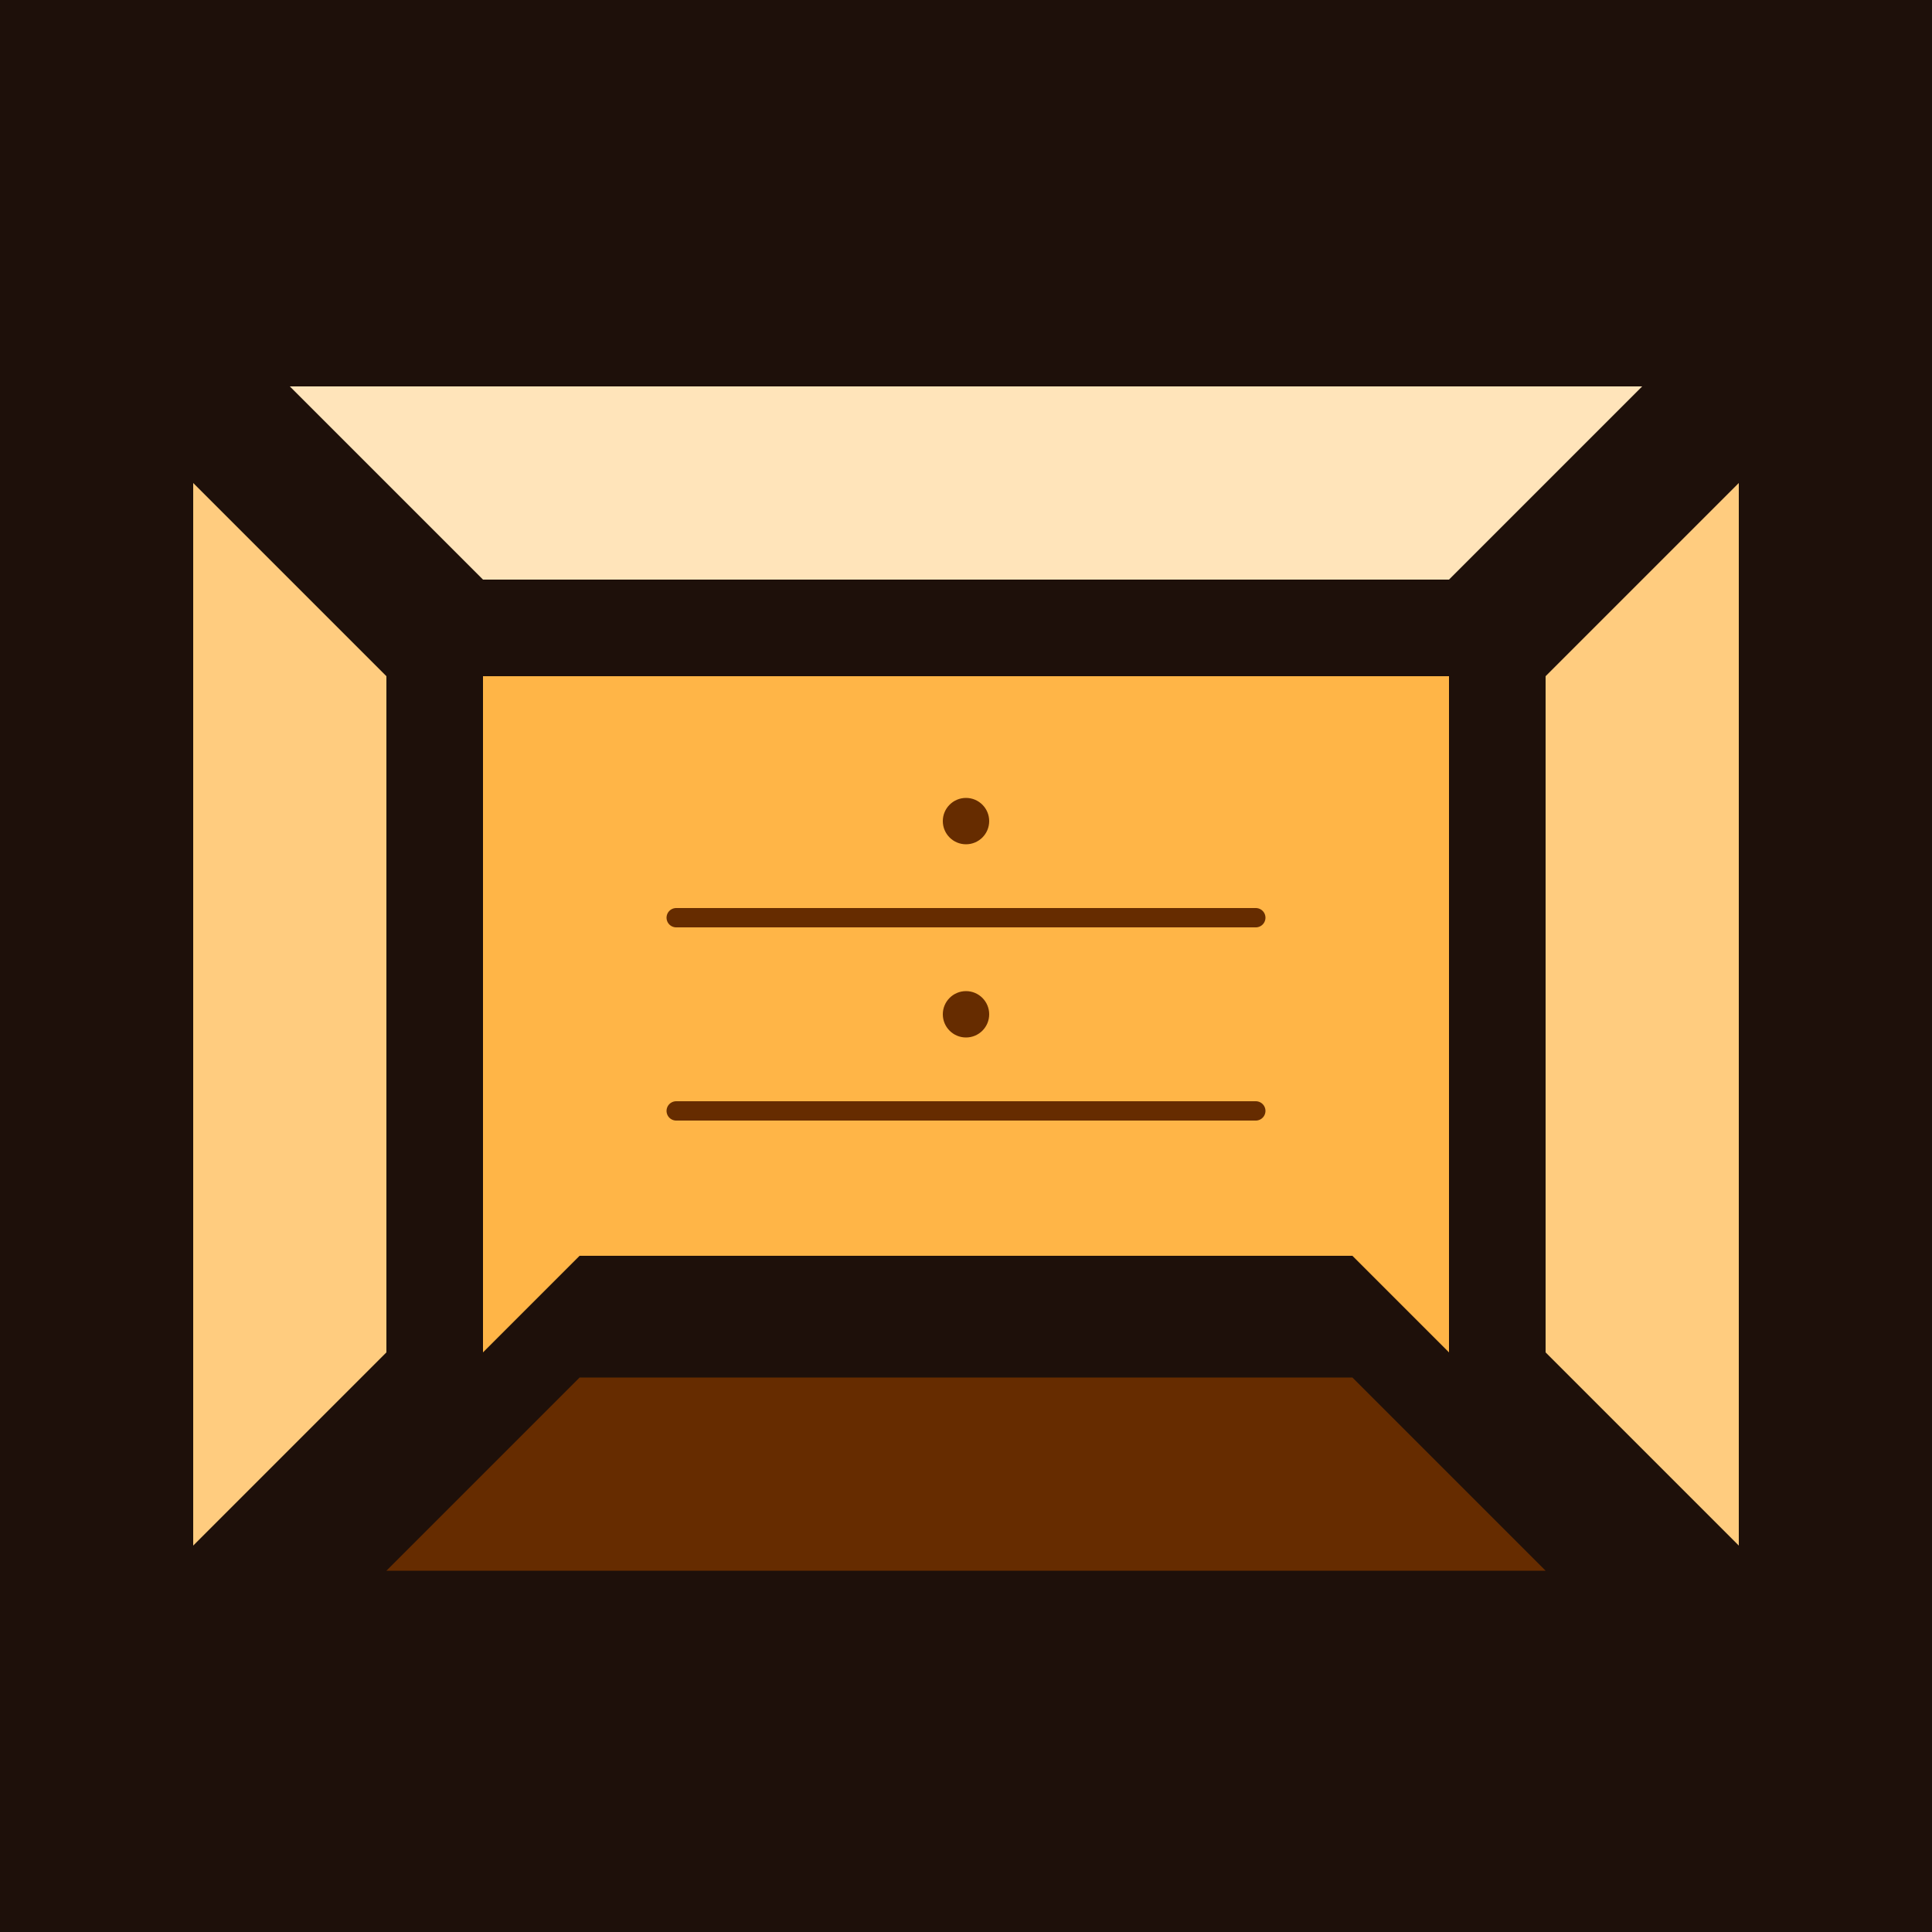
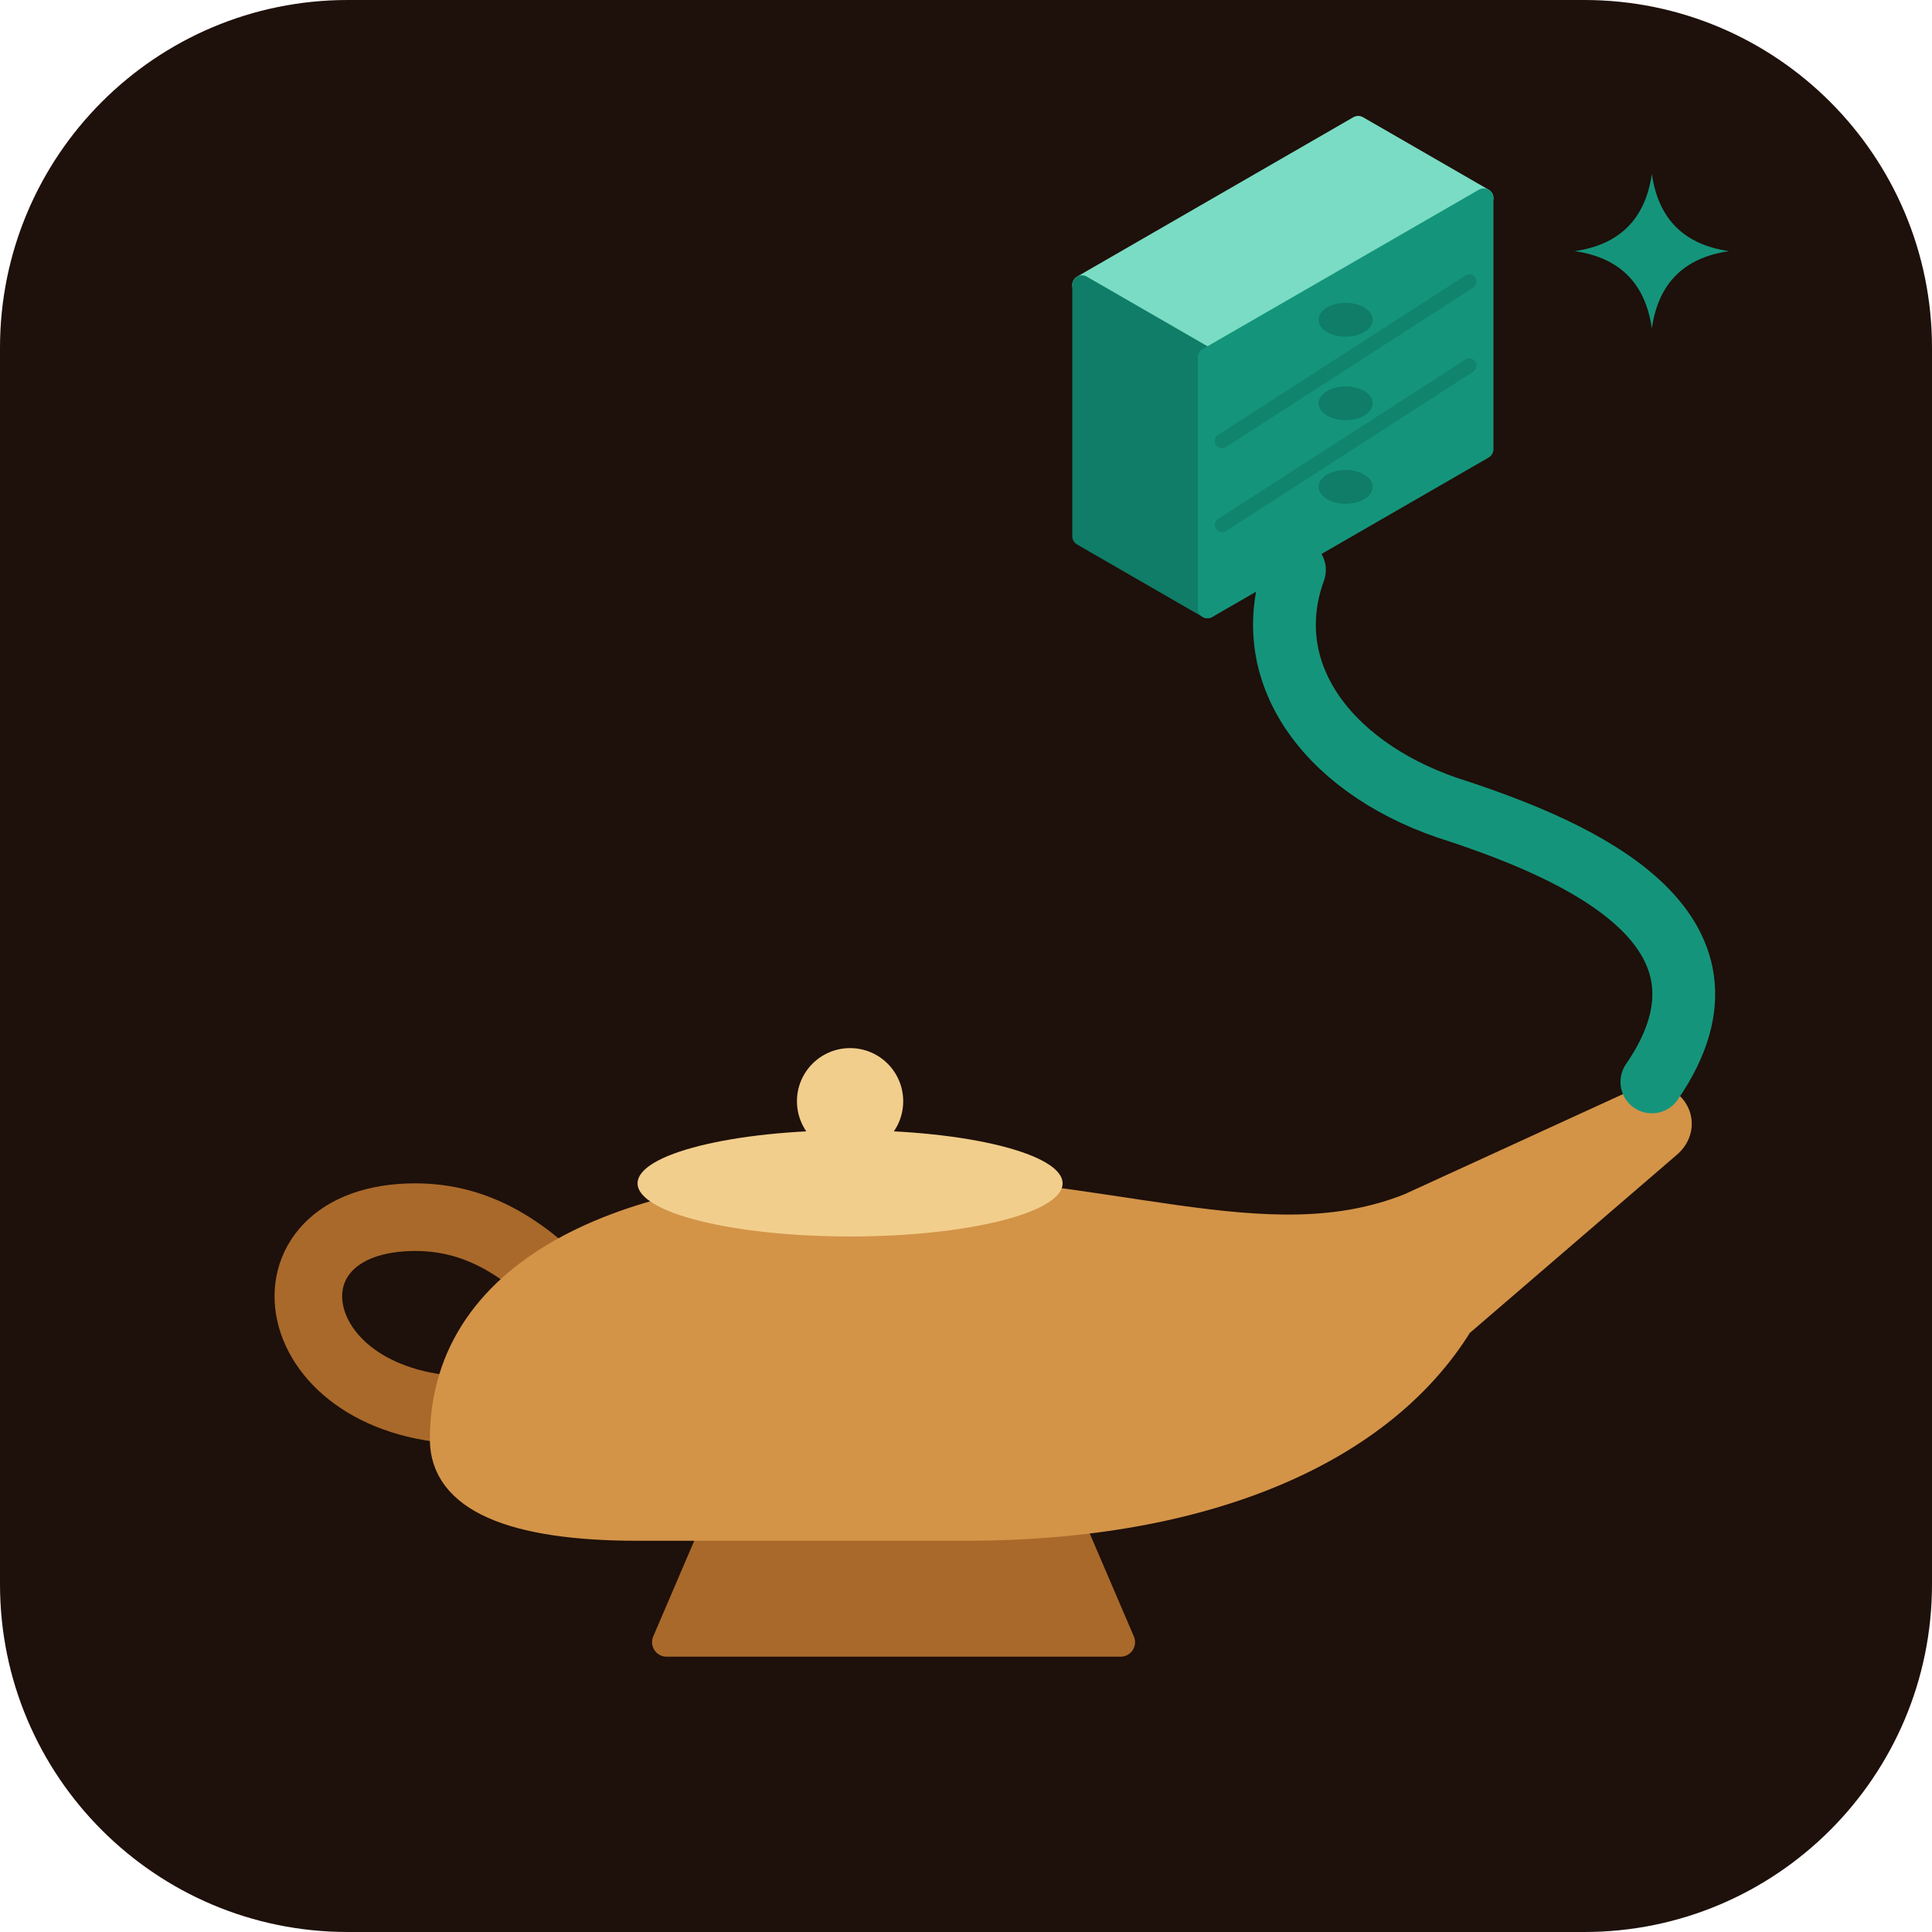
- <svg xmlns="http://www.w3.org/2000/svg" width="20mm" height="20mm" viewBox="0 0 20 20" version="1.1" id="svg1">
-   <defs id="defs1">
-     </defs>
-   <g id="layer1" transform="translate(-85,-75)">
-     <rect style="fill:#1e100a;fill-opacity:1;stroke:none;stroke-width:0.2;stroke-linecap:round;stroke-linejoin:round;stroke-dasharray:none;stroke-opacity:1" id="rect25" width="20" height="20" x="85" y="75" />
-     <path style="fill:#ffb547;fill-opacity:1;stroke:none;stroke-width:0.2;stroke-linecap:round;stroke-linejoin:round;stroke-dasharray:none" d="m 91,88 -1,1 -10e-7,-7 H 100 v 7 l -1,-1 z" id="path13" />
-     <g id="g22" style="display:inline">
-       <path style="fill:#662c00;fill-opacity:1;stroke:#662c00;stroke-width:0.2;stroke-linecap:round;stroke-linejoin:round;stroke-dasharray:none;stroke-opacity:1" d="m 92,86.5 h 6" id="path17" />
-       <path style="fill:#662c00;fill-opacity:1;stroke:#662c00;stroke-width:0.2;stroke-linecap:round;stroke-linejoin:round;stroke-dasharray:none;stroke-opacity:1" d="m 92,84.5 h 6" id="path18" />
-       <circle style="fill:#662c00;fill-opacity:1;stroke:none;stroke-width:0.2;stroke-linecap:round;stroke-linejoin:round;stroke-dasharray:none" id="path19" cx="95" cy="85.5" r="0.24" />
-       <circle style="fill:#662c00;fill-opacity:1;stroke:none;stroke-width:0.2;stroke-linecap:round;stroke-linejoin:round;stroke-dasharray:none" id="circle19" cx="95" cy="83.5" r="0.24" />
-     </g>
-     <path style="fill:#662c00;fill-opacity:1;stroke:none;stroke-width:0.2;stroke-linecap:round;stroke-linejoin:round;stroke-dasharray:none;stroke-opacity:1" d="m 89,91.26 2,-2 h 8 L 101,91.26 Z" id="path22" />
-     <path style="fill:#ffcc7f;fill-opacity:1;stroke:none;stroke-width:0.2;stroke-linecap:round;stroke-linejoin:round;stroke-dasharray:none;stroke-opacity:1" d="m 87,91 2,-2 v -7 l -2,-2 z" id="path23" />
-     <path style="fill:#ffcc7f;fill-opacity:1;stroke:none;stroke-width:0.2;stroke-linecap:round;stroke-linejoin:round;stroke-dasharray:none;stroke-opacity:1" d="m 103,91 -2,-2 v -7 l 2,-2 z" id="path24" />
-     <path style="fill:#ffe4ba;fill-opacity:1;stroke:none;stroke-width:0.2;stroke-linecap:round;stroke-linejoin:round;stroke-dasharray:none;stroke-opacity:1" d="m 88,79 2,2 H 100 l 2,-2 z" id="path25" />
+ <svg xmlns="http://www.w3.org/2000/svg" viewBox="0 0 400 400" width="1024" height="1024">
+   <rect width="400" height="400" rx="72" fill="#1e100a" />
+   <path d="M98 292C58 292 52 252 86 252C102 252 112 262 120 270" fill="none" stroke="#A9692A" stroke-width="14" stroke-linecap="round" />
+   <path d="M150 312L138 340H232L220 312Z" fill="#A9692A" stroke="#A9692A" stroke-width="6" stroke-linejoin="round" />
+   <path d="M92 298C92 262 132 246 180 246C230 246 262 262 292 250L340 228C346 226 350 233 345 237L302 274C286 300 250 316 200 316H132C106 316 92 310 92 298Z" fill="#D39448" stroke="#D39448" stroke-width="6" stroke-linejoin="round" />
+   <ellipse cx="176" cy="245" rx="44" ry="11" fill="#F2CE8C" />
+   <circle cx="176" cy="228" r="11" fill="#F2CE8C" />
+   <path d="M342 224C364 192 326 176 302 168C276 160 260 140 268 118" fill="none" stroke="#14957B" stroke-width="13" stroke-linecap="round" />
+   <g stroke-width="4" stroke-linejoin="round">
+     <path d="M250.0 74.0 L307.2 41.0 L281.2 26.0 L224.0 59.0Z" fill="#7ADCC4" stroke="#7ADCC4" />
+     <path d="M224.0 59.0 L250.0 74.0 L250.0 126.0 L224.0 111.0Z" fill="#0F7D67" stroke="#0F7D67" />
+     <path d="M250.0 74.0 L307.2 41.0 L307.2 93.0 L250.0 126.0Z" fill="#14957B" stroke="#14957B" />
  </g>
+   <path d="M253.0 91.3L304.2 58.3" stroke="#0F7D67" stroke-width="3" stroke-linecap="round" opacity=".7" />
+   <path d="M253.0 108.7L304.2 75.7" stroke="#0F7D67" stroke-width="3" stroke-linecap="round" opacity=".7" />
+   <ellipse cx="278.6" cy="66.2" rx="5.6" ry="3.5" fill="#0F7D67" />
+   <ellipse cx="278.6" cy="83.5" rx="5.6" ry="3.5" fill="#0F7D67" />
+   <ellipse cx="278.6" cy="100.8" rx="5.6" ry="3.5" fill="#0F7D67" />
+   <path transform="translate(326 36) scale(1.333)" d="M12 0C13 7 17 11 24 12C17 13 13 17 12 24C11 17 7 13 0 12C7 11 11 7 12 0Z" fill="#14957B" />
</svg>
